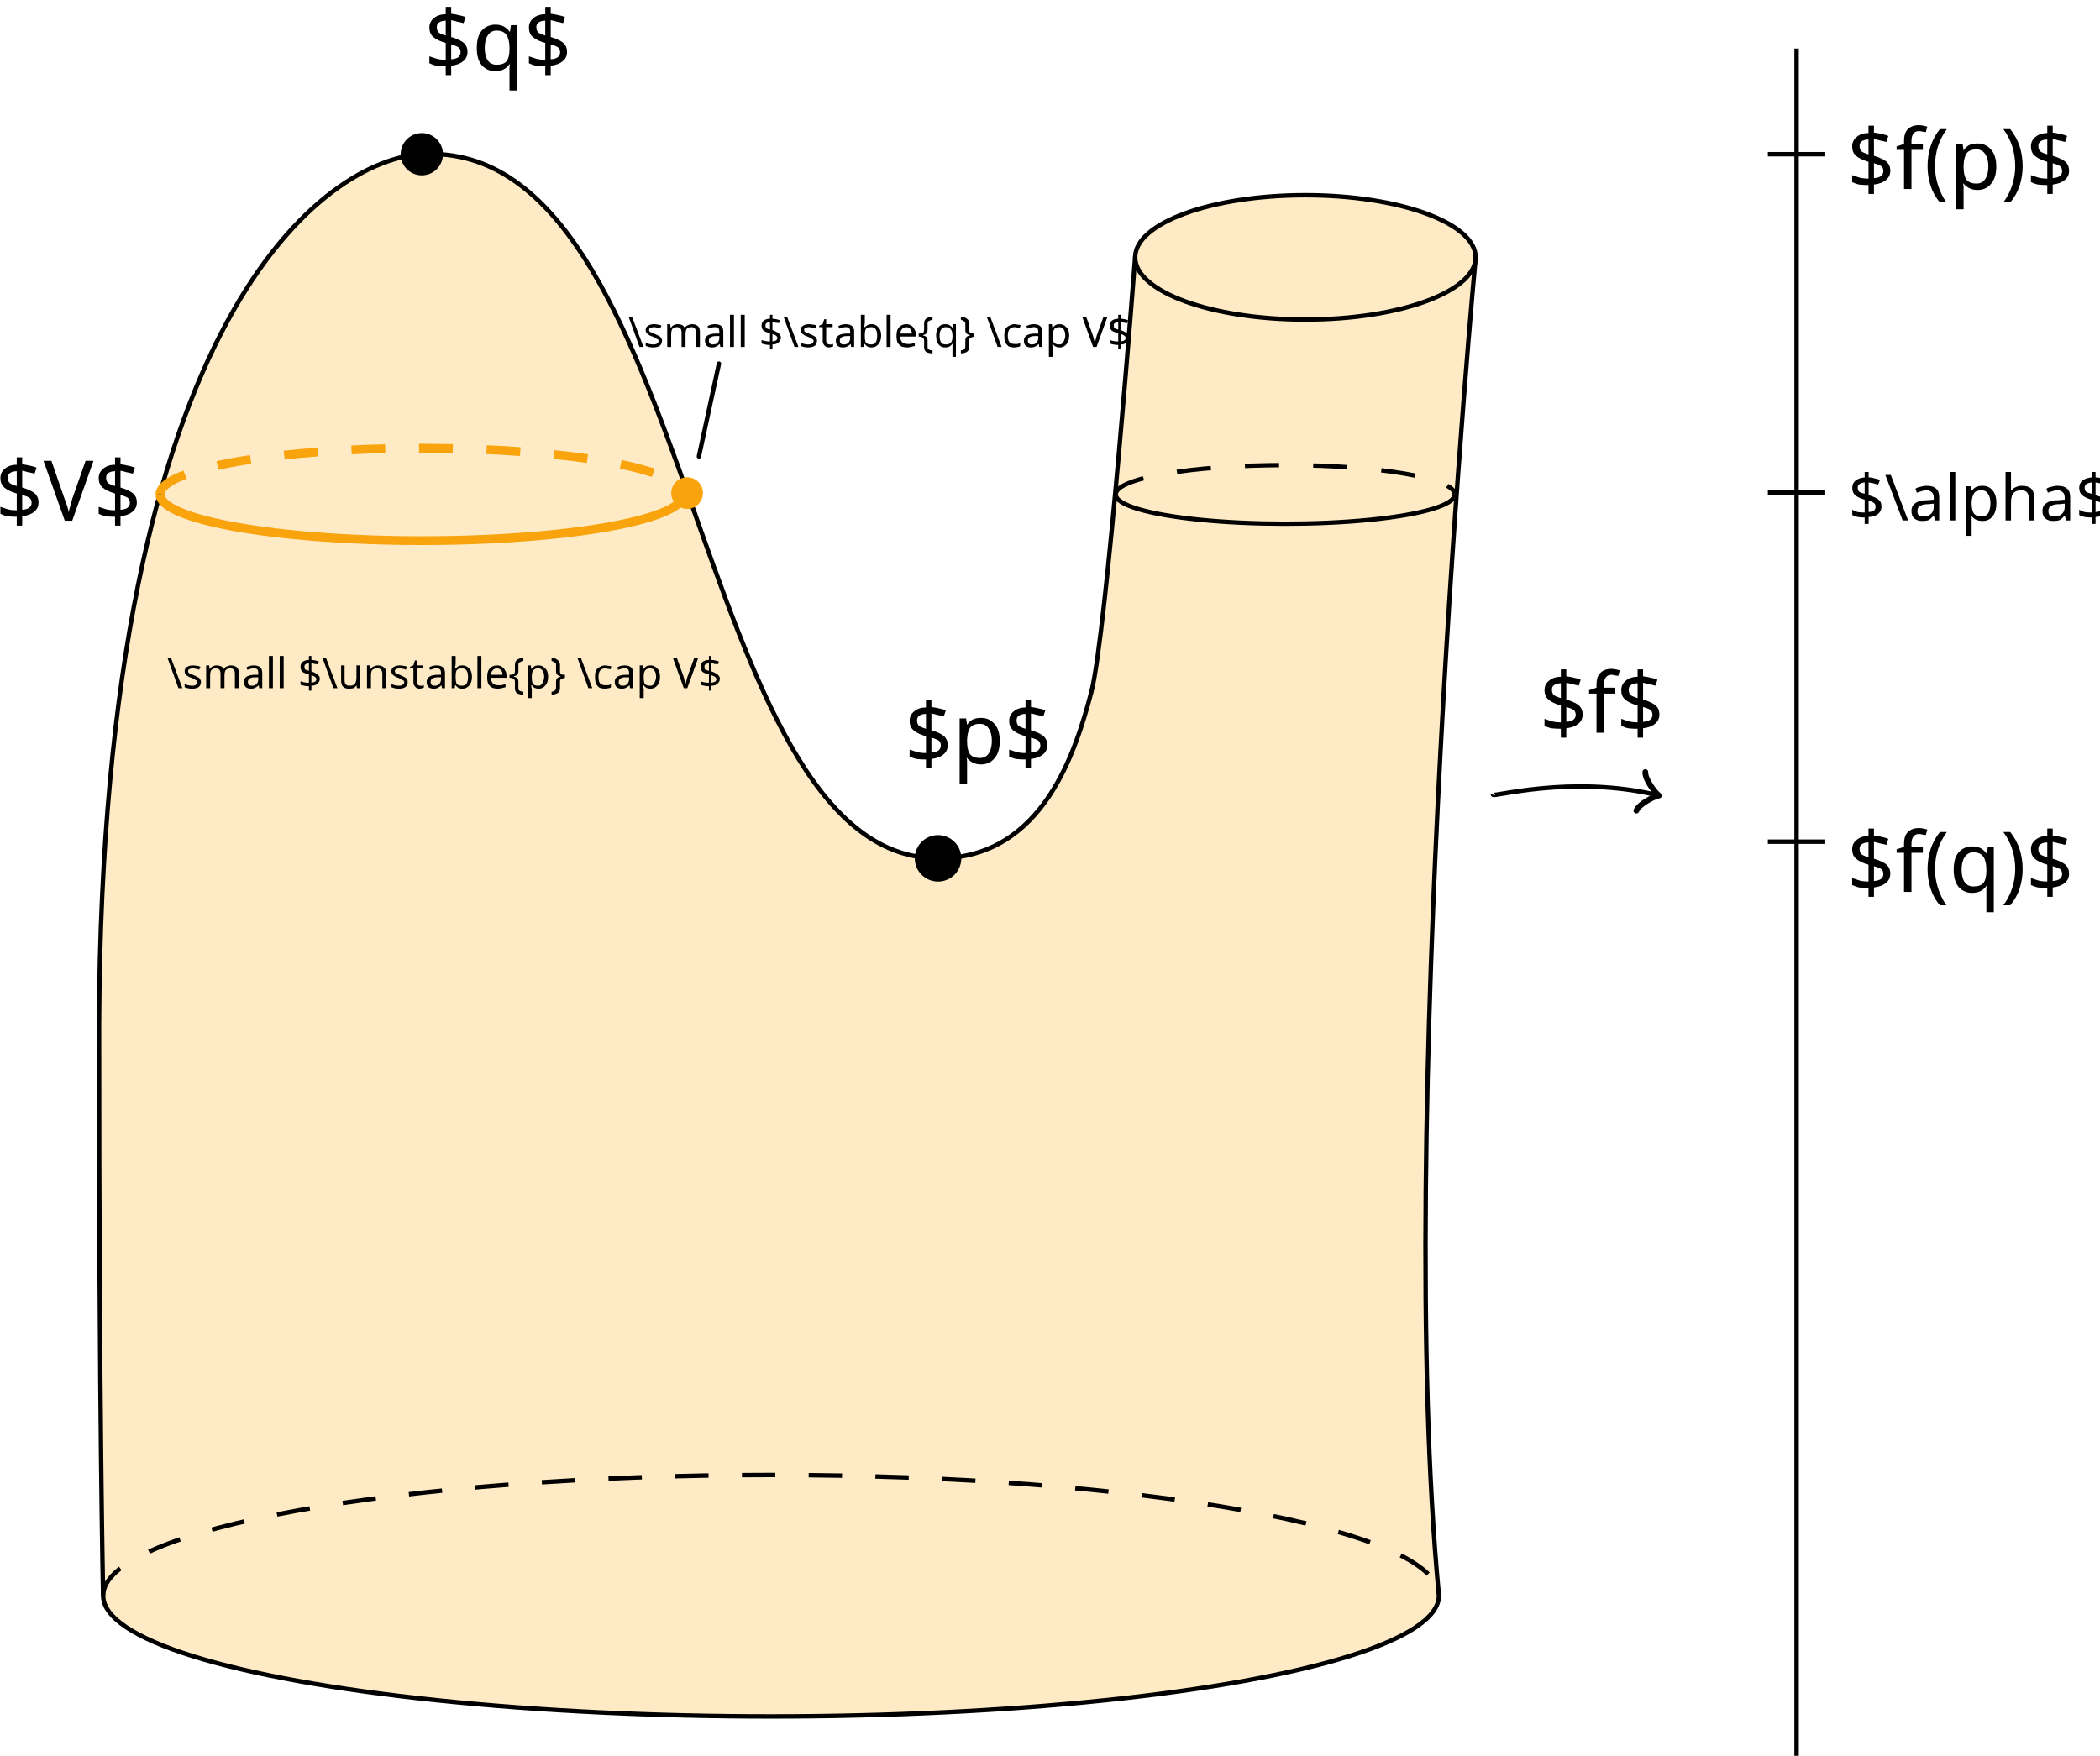
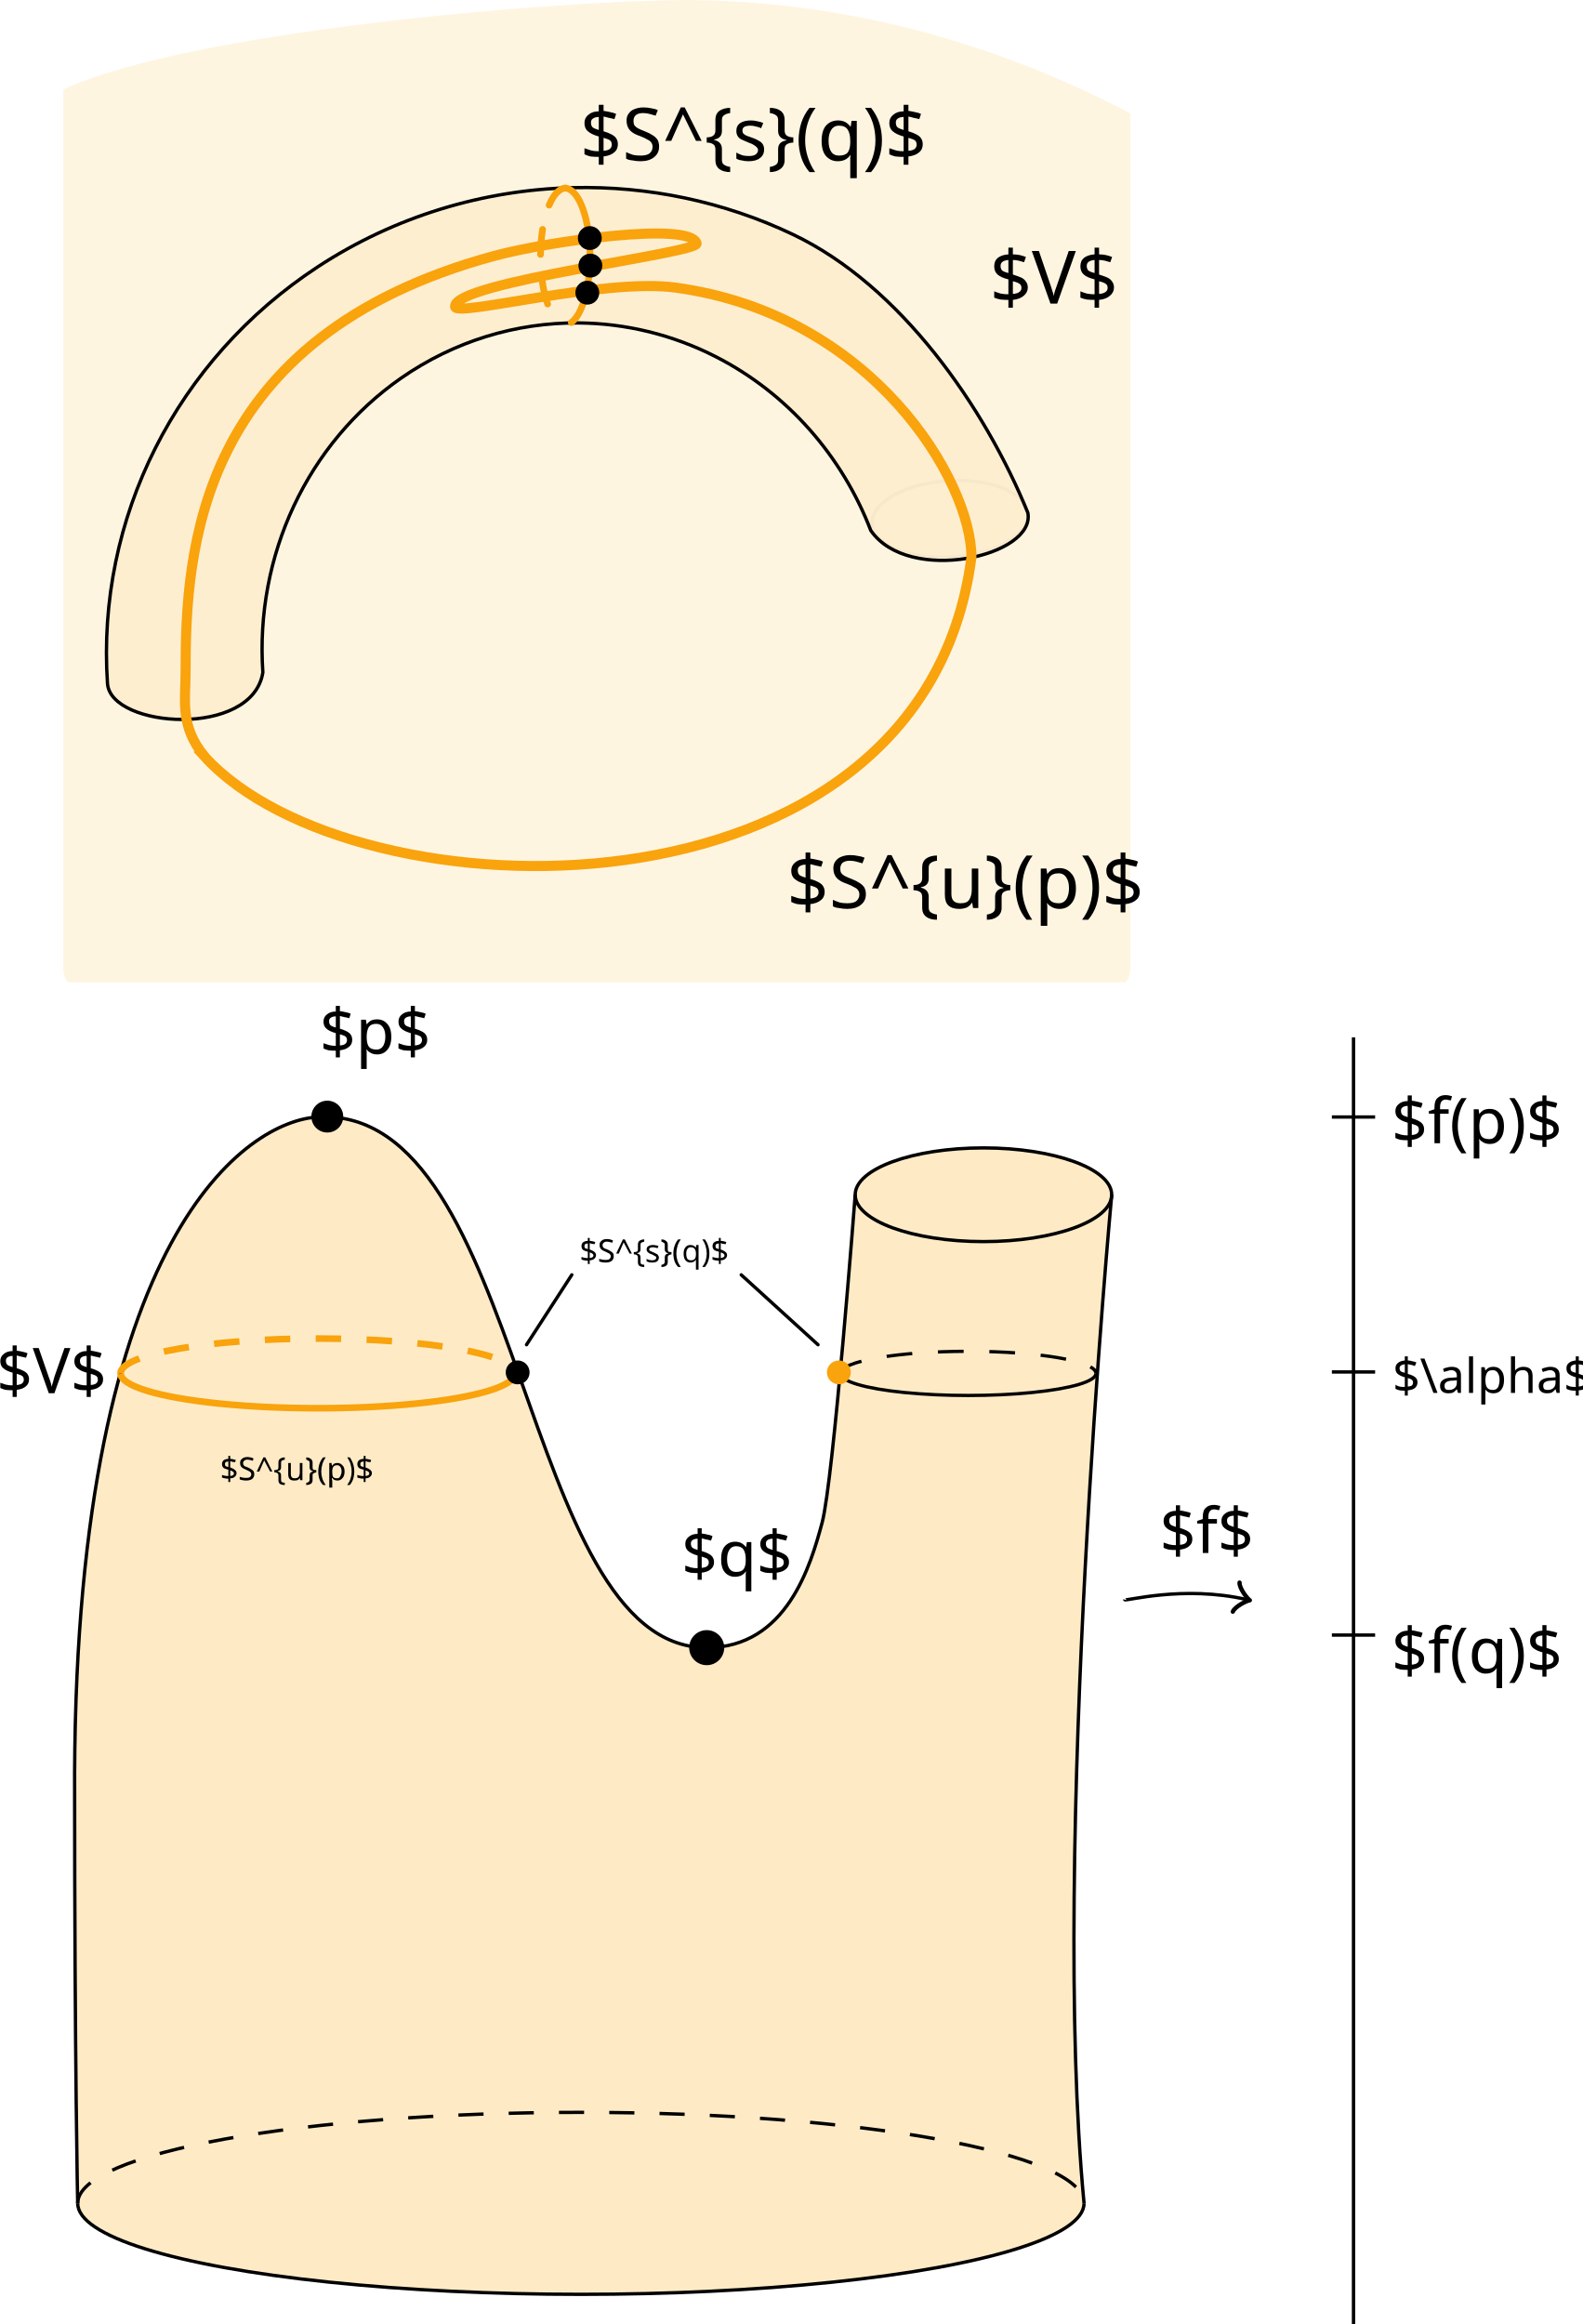
- <svg xmlns="http://www.w3.org/2000/svg" width="66.258mm" height="55.413mm" viewBox="0 0 66.258 55.413" version="1.1" id="svg8">
+ <svg xmlns="http://www.w3.org/2000/svg" width="66.258mm" height="97.322mm" viewBox="0 0 66.258 97.322" version="1.1" id="svg8">
  <defs id="defs2">
    <marker markerWidth="0.911" markerHeight="1.69" style="overflow:visible;stroke:#000000" refX="0" refY="0" orient="auto-start-reverse" id="marker-arrow-0.5308">
      <g id="g954" transform="scale(2.153529)">
        <path id="path952" style="fill:none;stroke:#000000;stroke-width:0.6;stroke-linecap:round;stroke-linejoin:round;stroke-miterlimit:10;stroke-dasharray:none;stroke-opacity:1" d="M -1.554,2.072 C -1.425,1.295 0,0.13 0.389,0 0,-0.13 -1.425,-1.295 -1.554,-2.072" />
      </g>
    </marker>
  </defs>
-   <g id="layer1" transform="translate(-67.2452,-202.7736)">
-     <path style="color:#000000;overflow:visible;opacity:1;vector-effect:none;fill:#feebc6;fill-opacity:1;stroke:none;stroke-width:0.14;stroke-linecap:butt;stroke-linejoin:miter;stroke-miterlimit:4;stroke-dasharray:none;stroke-dashoffset:0;stroke-opacity:1;marker-start:none;marker-end:none" d="m 80.957,207.634 c -0.132,-0.004 -0.267,-0.002 -0.403,0.006 -2.915,0.163 -10.086,4.816 -10.183,27.469 0,12.379 0.129,18.024 0.129,18.024 a 21.072,3.81 0 0 0 21.073,3.81 21.072,3.81 0 0 0 21.073,-3.81 c -1.411,-14.77 1.159,-42.236 1.159,-42.236 a 5.371,1.962 0 0 0 -5.372,-1.963 5.371,1.962 0 0 0 -5.371,1.963 c 0,0 -0.91,11.959 -1.385,13.732 -0.475,1.773 -1.478,5.234 -4.833,5.234 -7.747,0 -7.56,-22.006 -15.885,-22.228 z" id="ellipse1085" />
-     <path id="path826" d="m 103.061,210.896 c 0,0 -0.911,11.96 -1.386,13.732 -0.475,1.773 -1.478,5.234 -4.833,5.234 -7.87,0 -7.552,-22.71 -16.288,-22.222 -2.915,0.163 -10.086,4.816 -10.184,27.469 0,12.379 0.129,18.024 0.129,18.024" style="color:#000000;overflow:visible;opacity:1;vector-effect:none;fill:none;fill-opacity:1;stroke:#000000;stroke-width:0.14;stroke-linecap:butt;stroke-linejoin:miter;stroke-miterlimit:4;stroke-dasharray:none;stroke-dashoffset:0;stroke-opacity:1;marker-start:none;marker-end:none" />
-     <text x="80.637" y="204.991" style="font-size:2.646px;font-family:'Iosevka Term';-inkscape-font-specification:'Iosevka Term, Normal';fill:#000000;fill-opacity:1;stroke:none;stroke-width:0.265" xml:space="preserve" id="text836">
-       <tspan style="stroke-width:0.265" y="204.991" x="80.637" id="tspan834">$q$</tspan>
+   <g id="layer1" transform="translate(-67.2452,-151.3283)">
+     <path style="color:#000000;overflow:visible;opacity:1;vector-effect:none;fill:#feebc6;fill-opacity:1;stroke:none;stroke-width:0.14;stroke-linecap:butt;stroke-linejoin:miter;stroke-miterlimit:4;stroke-dasharray:none;stroke-dashoffset:0;stroke-opacity:1;marker-start:none;marker-end:none" d="m 80.957,198.098 c -0.132,-0.004 -0.267,-0.002 -0.403,0.006 -2.915,0.163 -10.086,4.816 -10.183,27.469 0,12.379 0.129,18.024 0.129,18.024 a 21.072,3.81 0 0 0 21.073,3.81 21.072,3.81 0 0 0 21.073,-3.81 c -1.411,-14.77 1.159,-42.236 1.159,-42.236 a 5.371,1.962 0 0 0 -5.372,-1.963 5.371,1.962 0 0 0 -5.371,1.963 c 0,0 -0.91,11.959 -1.385,13.732 -0.475,1.773 -1.478,5.234 -4.833,5.234 -7.747,0 -7.56,-22.006 -15.885,-22.228 z" id="ellipse1085" />
+     <path id="path826" d="m 103.061,201.361 c 0,0 -0.911,11.96 -1.386,13.732 -0.475,1.773 -1.478,5.234 -4.833,5.234 -7.87,0 -7.552,-22.71 -16.288,-22.222 -2.915,0.163 -10.086,4.816 -10.184,27.469 0,12.379 0.129,18.024 0.129,18.024" style="color:#000000;overflow:visible;opacity:1;vector-effect:none;fill:none;fill-opacity:1;stroke:#000000;stroke-width:0.14;stroke-linecap:butt;stroke-linejoin:miter;stroke-miterlimit:4;stroke-dasharray:none;stroke-dashoffset:0;stroke-opacity:1;marker-start:none;marker-end:none" />
+     <text x="80.637" y="195.455" style="font-size:2.646px;font-family:'Iosevka Term';-inkscape-font-specification:'Iosevka Term, Normal';fill:#000000;fill-opacity:1;stroke:none;stroke-width:0.265" xml:space="preserve" id="text836">
+       <tspan style="stroke-width:0.265" y="195.455" x="80.637" id="tspan834">$p$</tspan>
    </text>
-     <text id="text850" xml:space="preserve" style="font-size:2.646px;font-family:'Iosevka Term';-inkscape-font-specification:'Iosevka Term, Normal';fill:#000000;fill-opacity:1;stroke:none;stroke-width:0.265" y="226.867" x="95.788">
-       <tspan id="tspan848" x="95.788" y="226.867" style="stroke-width:0.265">$p$</tspan>
+     <text id="text850" xml:space="preserve" style="font-size:2.646px;font-family:'Iosevka Term';-inkscape-font-specification:'Iosevka Term, Normal';fill:#000000;fill-opacity:1;stroke:none;stroke-width:0.265" y="217.331" x="95.788">
+       <tspan id="tspan848" x="95.788" y="217.331" style="stroke-width:0.265">$q$</tspan>
    </text>
-     <ellipse style="color:#000000;overflow:visible;opacity:1;vector-effect:none;fill:none;fill-opacity:1;stroke:#000000;stroke-width:0.14;stroke-linecap:butt;stroke-linejoin:miter;stroke-miterlimit:4;stroke-dasharray:none;stroke-dashoffset:0;stroke-opacity:1;marker-start:none;marker-end:none" id="path840" cx="108.432" cy="210.896" rx="5.371" ry="1.962" />
-     <path style="color:#000000;overflow:visible;opacity:1;vector-effect:none;fill:none;fill-opacity:1;stroke:#000000;stroke-width:0.14;stroke-linecap:butt;stroke-linejoin:miter;stroke-miterlimit:4;stroke-dasharray:none;stroke-dashoffset:0;stroke-opacity:1;marker-start:none;marker-end:none" d="m 113.804,210.896 c 0,0 -2.57,27.467 -1.159,42.236" id="path852" />
-     <g id="g905">
+     <ellipse style="color:#000000;overflow:visible;opacity:1;vector-effect:none;fill:none;fill-opacity:1;stroke:#000000;stroke-width:0.14;stroke-linecap:butt;stroke-linejoin:miter;stroke-miterlimit:4;stroke-dasharray:none;stroke-dashoffset:0;stroke-opacity:1;marker-start:none;marker-end:none" id="path840" cx="108.432" cy="201.361" rx="5.371" ry="1.962" />
+     <path style="color:#000000;overflow:visible;opacity:1;vector-effect:none;fill:none;fill-opacity:1;stroke:#000000;stroke-width:0.14;stroke-linecap:butt;stroke-linejoin:miter;stroke-miterlimit:4;stroke-dasharray:none;stroke-dashoffset:0;stroke-opacity:1;marker-start:none;marker-end:none" d="m 113.804,201.361 c 0,0 -2.57,27.467 -1.159,42.236" id="path852" />
+     <g id="g905" transform="translate(0,-9.535593)">
      <path d="m 112.644,253.133 a 21.072,3.81 0 0 1 -10.536,3.3 21.072,3.81 0 0 1 -21.072,0 21.072,3.81 0 0 1 -10.536,-3.3" id="path850" style="color:#000000;overflow:visible;opacity:1;vector-effect:none;fill:none;fill-opacity:1;stroke:#000000;stroke-width:0.14;stroke-linecap:butt;stroke-linejoin:miter;stroke-miterlimit:4;stroke-dasharray:none;stroke-dashoffset:0;stroke-opacity:1;marker-start:none;marker-end:none" />
      <path d="m 70.499,253.133 a 21.072,3.81 0 0 1 21.072,-3.81 21.072,3.81 0 0 1 21.072,3.81" style="color:#000000;overflow:visible;opacity:1;vector-effect:none;fill:none;fill-opacity:1;stroke:#000000;stroke-width:0.14;stroke-linecap:butt;stroke-linejoin:miter;stroke-miterlimit:4;stroke-dasharray:1.053, 1.053;stroke-dashoffset:0;stroke-opacity:1;marker-start:none;marker-end:none" id="path854" />
    </g>
-     <path style="color:#000000;overflow:visible;opacity:1;vector-effect:none;fill:none;fill-opacity:1;stroke:#000000;stroke-width:0.14;stroke-linecap:butt;stroke-linejoin:miter;stroke-miterlimit:4;stroke-dasharray:none;stroke-dashoffset:0;stroke-opacity:1;marker-start:none;marker-end:url(#marker-arrow-0.5308)" d="m 114.351,227.853 c -0.023,0.091 2.434,-0.624 5.122,0" id="path942" />
-     <text id="text978" xml:space="preserve" style="font-size:2.646px;font-family:'Iosevka Term';-inkscape-font-specification:'Iosevka Term, Normal';fill:#000000;fill-opacity:1;stroke:none;stroke-width:0.265" y="225.899" x="115.82">
-       <tspan id="tspan976" x="115.82" y="225.899" style="stroke-width:0.265">$f$</tspan>
+     <path style="color:#000000;overflow:visible;opacity:1;vector-effect:none;fill:none;fill-opacity:1;stroke:#000000;stroke-width:0.14;stroke-linecap:butt;stroke-linejoin:miter;stroke-miterlimit:4;stroke-dasharray:none;stroke-dashoffset:0;stroke-opacity:1;marker-start:none;marker-end:url(#marker-arrow-0.5308)" d="m 114.351,218.317 c -0.023,0.091 2.434,-0.624 5.122,0" id="path942" />
+     <text id="text978" xml:space="preserve" style="font-size:2.646px;font-family:'Iosevka Term';-inkscape-font-specification:'Iosevka Term, Normal';fill:#000000;fill-opacity:1;stroke:none;stroke-width:0.265" y="216.363" x="115.82">
+       <tspan id="tspan976" x="115.82" y="216.363" style="stroke-width:0.265">$f$</tspan>
    </text>
-     <path style="color:#000000;overflow:visible;opacity:1;vector-effect:none;fill:none;fill-opacity:1;stroke:#000000;stroke-width:0.14;stroke-linecap:butt;stroke-linejoin:miter;stroke-miterlimit:4;stroke-dasharray:none;stroke-dashoffset:0;stroke-opacity:1;marker-start:none;marker-end:none" d="m 123.93,204.305 v 53.881" id="path990" />
-     <text id="text1010" xml:space="preserve" style="font-size:2.646px;font-family:'Iosevka Term';-inkscape-font-specification:'Iosevka Term, Normal';fill:#000000;fill-opacity:1;stroke:none;stroke-width:0.265" y="208.739" x="125.527">
-       <tspan id="tspan1008" x="125.527" y="208.739" style="stroke-width:0.265">$f(p)$</tspan>
+     <path style="color:#000000;overflow:visible;opacity:1;vector-effect:none;fill:none;fill-opacity:1;stroke:#000000;stroke-width:0.14;stroke-linecap:butt;stroke-linejoin:miter;stroke-miterlimit:4;stroke-dasharray:none;stroke-dashoffset:0;stroke-opacity:1;marker-start:none;marker-end:none" d="m 123.93,194.769 v 53.881" id="path990" />
+     <text id="text1010" xml:space="preserve" style="font-size:2.646px;font-family:'Iosevka Term';-inkscape-font-specification:'Iosevka Term, Normal';fill:#000000;fill-opacity:1;stroke:none;stroke-width:0.265" y="199.203" x="125.527">
+       <tspan id="tspan1008" x="125.527" y="199.203" style="stroke-width:0.265">$f(p)$</tspan>
    </text>
-     <text x="125.527" y="230.921" style="font-size:2.646px;font-family:'Iosevka Term';-inkscape-font-specification:'Iosevka Term, Normal';fill:#000000;fill-opacity:1;stroke:none;stroke-width:0.265" xml:space="preserve" id="text1026">
-       <tspan style="stroke-width:0.265" y="230.921" x="125.527" id="tspan1024">$f(q)$</tspan>
+     <text x="125.527" y="221.385" style="font-size:2.646px;font-family:'Iosevka Term';-inkscape-font-specification:'Iosevka Term, Normal';fill:#000000;fill-opacity:1;stroke:none;stroke-width:0.265" xml:space="preserve" id="text1026">
+       <tspan style="stroke-width:0.265" y="221.385" x="125.527" id="tspan1024">$f(q)$</tspan>
    </text>
-     <circle id="circle832" style="fill:#000000;stroke:none;stroke-width:1" cx="96.842" cy="229.862" r="0.734" />
-     <circle r="0.667" cy="207.64" cx="80.554" style="fill:#000000;stroke:none;stroke-width:1" id="path830" />
-     <path style="color:#000000;overflow:visible;opacity:1;vector-effect:none;fill:none;fill-opacity:1;stroke:#000000;stroke-width:0.14;stroke-linecap:butt;stroke-linejoin:miter;stroke-miterlimit:4;stroke-dasharray:none;stroke-dashoffset:0;stroke-opacity:1;marker-start:none;marker-end:none" d="m 123.024,207.64 h 1.811" id="path858" />
-     <path id="path860" d="m 123.024,229.336 h 1.811" style="color:#000000;overflow:visible;opacity:1;vector-effect:none;fill:none;fill-opacity:1;stroke:#000000;stroke-width:0.14;stroke-linecap:butt;stroke-linejoin:miter;stroke-miterlimit:4;stroke-dasharray:none;stroke-dashoffset:0;stroke-opacity:1;marker-start:none;marker-end:none" />
-     <text x="125.561" y="219.197" style="font-size:2.013px;font-family:'Iosevka Term';-inkscape-font-specification:'Iosevka Term, Normal';fill:#000000;fill-opacity:1;stroke:none;stroke-width:0.265" xml:space="preserve" id="text899">
-       <tspan style="stroke-width:0.265" y="219.197" x="125.561" id="tspan897">$\alpha$</tspan>
+     <circle id="circle832" style="fill:#000000;stroke:none;stroke-width:1" cx="96.842" cy="220.327" r="0.734" />
+     <circle r="0.667" cy="198.088" cx="80.953" style="fill:#000000;stroke:none;stroke-width:1" id="path830" />
+     <path style="color:#000000;overflow:visible;opacity:1;vector-effect:none;fill:none;fill-opacity:1;stroke:#000000;stroke-width:0.14;stroke-linecap:butt;stroke-linejoin:miter;stroke-miterlimit:4;stroke-dasharray:none;stroke-dashoffset:0;stroke-opacity:1;marker-start:none;marker-end:none" d="m 123.024,198.105 h 1.811" id="path858" />
+     <path id="path860" d="m 123.024,219.8 h 1.811" style="color:#000000;overflow:visible;opacity:1;vector-effect:none;fill:none;fill-opacity:1;stroke:#000000;stroke-width:0.14;stroke-linecap:butt;stroke-linejoin:miter;stroke-miterlimit:4;stroke-dasharray:none;stroke-dashoffset:0;stroke-opacity:1;marker-start:none;marker-end:none" />
+     <text x="125.561" y="209.661" style="font-size:2.013px;font-family:'Iosevka Term';-inkscape-font-specification:'Iosevka Term, Normal';fill:#000000;fill-opacity:1;stroke:none;stroke-width:0.265" xml:space="preserve" id="text899">
+       <tspan style="stroke-width:0.265" y="209.661" x="125.561" id="tspan897">$\alpha$</tspan>
    </text>
-     <path id="path901" d="m 123.024,218.317 h 1.811" style="color:#000000;overflow:visible;opacity:1;vector-effect:none;fill:none;fill-opacity:1;stroke:#000000;stroke-width:0.14;stroke-linecap:butt;stroke-linejoin:miter;stroke-miterlimit:4;stroke-dasharray:none;stroke-dashoffset:0;stroke-opacity:1;marker-start:none;marker-end:none" />
-     <g id="g911" transform="matrix(0.253905,0,0,0.2426746,84.54449,156.9481)" style="stroke-width:4.029">
+     <path id="path901" d="m 123.024,208.782 h 1.811" style="color:#000000;overflow:visible;opacity:1;vector-effect:none;fill:none;fill-opacity:1;stroke:#000000;stroke-width:0.14;stroke-linecap:butt;stroke-linejoin:miter;stroke-miterlimit:4;stroke-dasharray:none;stroke-dashoffset:0;stroke-opacity:1;marker-start:none;marker-end:none" />
+     <g id="g911" transform="matrix(0.253905,0,0,0.2426746,84.54449,147.4125)" style="stroke-width:4.029">
      <path style="color:#000000;overflow:visible;opacity:1;vector-effect:none;fill:none;fill-opacity:1;stroke:#000000;stroke-width:0.566;stroke-linecap:butt;stroke-linejoin:miter;stroke-miterlimit:4;stroke-dasharray:none;stroke-dashoffset:0;stroke-opacity:1;marker-start:none;marker-end:none" id="path907" d="m 112.644,253.133 a 21.072,3.81 0 0 1 -10.536,3.3 21.072,3.81 0 0 1 -21.072,0 21.072,3.81 0 0 1 -10.536,-3.3" />
      <path id="path909" style="color:#000000;overflow:visible;opacity:1;vector-effect:none;fill:none;fill-opacity:1;stroke:#000000;stroke-width:0.566;stroke-linecap:butt;stroke-linejoin:miter;stroke-miterlimit:4;stroke-dasharray:4.243, 4.243;stroke-dashoffset:0;stroke-opacity:1;marker-start:none;marker-end:none" d="m 70.499,253.133 a 21.072,3.81 0 0 1 21.072,-3.81 21.072,3.81 0 0 1 21.072,3.81" />
    </g>
-     <g style="stroke:#f9a30d;stroke-width:0.725;stroke-miterlimit:4;stroke-dasharray:none;fill:none;fill-opacity:1;marker-end:none;marker-start:none;stroke-opacity:1" transform="matrix(0.3919709,0,0,0.382836,44.66121,121.4686)" id="g919">
+     <g style="fill:none;fill-opacity:1;stroke:#f9a30d;stroke-width:0.725;stroke-miterlimit:4;stroke-dasharray:none;stroke-opacity:1;marker-start:none;marker-end:none" transform="matrix(0.3919709,0,0,0.382836,44.66121,111.933)" id="g919">
      <path d="m 112.644,253.133 a 21.072,3.81 0 0 1 -10.536,3.3 21.072,3.81 0 0 1 -21.072,0 21.072,3.81 0 0 1 -10.536,-3.3" id="path915" style="color:#000000;overflow:visible;opacity:1;vector-effect:none;fill:none;fill-opacity:1;stroke:#f9a30d;stroke-width:0.725;stroke-linecap:butt;stroke-linejoin:miter;stroke-miterlimit:4;stroke-dasharray:none;stroke-dashoffset:0;stroke-opacity:1;marker-start:none;marker-end:none" />
      <path d="m 70.499,253.133 a 21.072,3.81 0 0 1 21.072,-3.81 21.072,3.81 0 0 1 21.072,3.81" style="color:#000000;overflow:visible;opacity:1;vector-effect:none;fill:none;fill-opacity:1;stroke:#f9a30d;stroke-width:0.725;stroke-linecap:butt;stroke-linejoin:miter;stroke-miterlimit:4;stroke-dasharray:2.719, 2.719;stroke-dashoffset:0;stroke-opacity:1;marker-start:none;marker-end:none" id="path917" />
    </g>
-     <text id="text923" xml:space="preserve" style="font-size:2.646px;font-family:'Iosevka Term';-inkscape-font-specification:'Iosevka Term, Normal';fill:#000000;fill-opacity:1;stroke:none;stroke-width:0.265" x="67.1" y="219.208">
-       <tspan id="tspan921" x="67.1" y="219.208" style="stroke-width:0.265">$V$</tspan>
+     <text id="text923" xml:space="preserve" style="font-size:2.646px;font-family:'Iosevka Term';-inkscape-font-specification:'Iosevka Term, Normal';fill:#000000;fill-opacity:1;stroke:none;stroke-width:0.265" x="67.1" y="209.673">
+       <tspan id="tspan921" x="67.1" y="209.673" style="stroke-width:0.265">$V$</tspan>
    </text>
-     <circle id="path935" style="fill:#f9a30d;fill-opacity:1;stroke:none;stroke-width:1" cx="88.924" cy="218.335" r="0.5" />
-     <text id="text973" xml:space="preserve" style="font-size:1.323px;font-family:'Iosevka Term';-inkscape-font-specification:'Iosevka Term, Normal';fill:#000000;fill-opacity:1;stroke:none;stroke-width:0.265" x="87.061" y="213.721">
-       <tspan id="tspan971" x="87.061" y="213.721" style="stroke-width:0.265">\small $\stable{q} \cap V$</tspan>
+     <circle id="path935" style="fill:#000000;fill-opacity:1;stroke:none;stroke-width:1" cx="88.924" cy="208.8" r="0.5" />
+     <text id="text973" xml:space="preserve" style="font-size:1.323px;font-family:'Iosevka Term';-inkscape-font-specification:'Iosevka Term, Normal';fill:#000000;fill-opacity:1;stroke:none;stroke-width:0.265" x="91.518" y="204.185">
+       <tspan id="tspan971" x="91.518" y="204.185" style="stroke-width:0.265">$S^{s}(q)$</tspan>
    </text>
-     <text y="224.494" x="72.514" style="font-size:1.323px;font-family:'Iosevka Term';-inkscape-font-specification:'Iosevka Term, Normal';fill:#000000;fill-opacity:1;stroke:none;stroke-width:0.265" xml:space="preserve" id="text992">
-       <tspan style="stroke-width:0.265" y="224.494" x="72.514" id="tspan990">\small $\unstable{p} \cap V$</tspan>
+     <text y="213.312" x="76.465" style="font-size:1.323px;font-family:'Iosevka Term';-inkscape-font-specification:'Iosevka Term, Normal';fill:#000000;fill-opacity:1;stroke:none;stroke-width:0.265" xml:space="preserve" id="text992">
+       <tspan style="stroke-width:0.265" y="213.312" x="76.465" id="tspan990">$S^{u}(p)$</tspan>
    </text>
-     <path style="color:#000000;overflow:visible;opacity:1;vector-effect:none;fill:none;fill-opacity:1;stroke:black;stroke-width:0.14;stroke-linecap:round;stroke-linejoin:miter;stroke-miterlimit:4;stroke-dasharray:none;stroke-dashoffset:0;stroke-opacity:1;marker-start:none;marker-end:none" d="m 89.929,214.25 -0.632,2.927" id="path994" />
+     <path style="color:#000000;overflow:visible;opacity:1;vector-effect:none;fill:none;fill-opacity:1;stroke:#000000;stroke-width:0.14;stroke-linecap:round;stroke-linejoin:miter;stroke-miterlimit:4;stroke-dasharray:none;stroke-dashoffset:0;stroke-opacity:1;marker-start:none;marker-end:none" d="m 91.192,204.714 -1.896,2.927" id="path994" />
+     <circle r="0.5" cy="208.8" cx="102.377" style="fill:#f9a30d;fill-opacity:1;stroke:none;stroke-width:1" id="circle52" />
+     <path id="path54" d="m 98.287,204.714 3.216,2.927" style="color:#000000;overflow:visible;opacity:1;vector-effect:none;fill:none;fill-opacity:1;stroke:#000000;stroke-width:0.14;stroke-linecap:round;stroke-linejoin:miter;stroke-miterlimit:4;stroke-dasharray:none;stroke-dashoffset:0;stroke-opacity:1;marker-start:none;marker-end:none" />
+     <g id="g1102" transform="matrix(1.163167,0,0,1.163167,67.29546,-119.8349)" style="stroke-width:0.86">
+       <path style="color:#000000;overflow:visible;opacity:0.521;vector-effect:none;fill:#feebc6;fill-opacity:1;stroke:none;stroke-width:0.121;stroke-linecap:round;stroke-linejoin:miter;stroke-miterlimit:4;stroke-dasharray:none;stroke-dashoffset:0;stroke-opacity:1;marker-start:none;marker-end:none" d="m 24.704,233.125 c 5.463,0.032 10.873,1.416 15.952,4.081 v 30.723 c 0,0.311 -0.099,0.561 -0.222,0.561 H 2.456 c -0.123,0 -0.222,-0.25 -0.222,-0.561 v -31.583 c 4.582,-2.11 17.62,-3.198 22.47,-3.221 z" id="path1225-1" />
+       <g transform="translate(-86.59348)" id="g1063" style="stroke-width:0.86">
+         <g style="stroke-width:0.979" id="g1024" transform="matrix(-0.8783441,0,0,0.8780145,186.811,42.28208)">
+           <path style="color:#000000;overflow:visible;opacity:0.634;vector-effect:none;fill:#feebc6;fill-opacity:1;stroke:none;stroke-width:0.137;stroke-linecap:butt;stroke-linejoin:miter;stroke-miterlimit:4;stroke-dasharray:none;stroke-dashoffset:0;stroke-opacity:1;marker-start:none;marker-end:none" d="m 90.081,225.047 c -2.88,0.016 -5.764,0.652 -8.436,1.923 -4.415,2.1 -7.87,7.088 -9.629,11.412 -0.345,1.778 4.887,2.976 6.437,0.729 1.179,-3.063 3.419,-5.626 6.352,-7.125 1.785,-0.912 3.71,-1.371 5.63,-1.386 2.552,-0.02 5.092,0.743 7.278,2.267 3.83,2.67 5.988,7.269 5.661,12.064 0.432,2.7 6.218,2.287 6.369,0.464 0.463,-6.778 -2.822,-13.294 -8.618,-17.095 -3.156,-2.07 -6.796,-3.163 -10.467,-3.248 -0.192,-0.004 -0.384,-0.006 -0.576,-0.005 z" id="path1018" />
+           <path d="m 90.434,230.599 c 2.552,-0.02 5.092,0.744 7.278,2.267 3.83,2.67 5.988,7.269 5.66,12.064 0.432,2.7 6.218,2.287 6.369,0.464 0.463,-6.778 -2.822,-13.294 -8.618,-17.094 -3.156,-2.07 -6.796,-3.163 -10.467,-3.248 v 0 c -3.07,-0.071 -6.162,0.562 -9.012,1.918 -4.415,2.1 -7.87,7.088 -9.629,11.411 -0.345,1.778 4.888,2.976 6.437,0.729 v 0 c 1.179,-3.063 3.418,-5.626 6.351,-7.125 1.785,-0.912 3.71,-1.371 5.63,-1.386 z" style="color:#000000;overflow:visible;opacity:1;vector-effect:none;fill:none;fill-opacity:1;stroke:#000000;stroke-width:0.137;stroke-linecap:butt;stroke-linejoin:miter;stroke-miterlimit:4;stroke-dasharray:none;stroke-dashoffset:0;stroke-opacity:1;marker-start:none;marker-end:none" id="path1020" />
+           <ellipse transform="matrix(0.9977901,0.06644489,-0.06985411,0.9975572,0,0)" style="color:#000000;overflow:visible;opacity:0.026;vector-effect:none;fill:none;fill-opacity:1;stroke:#000000;stroke-width:0.137;stroke-linecap:butt;stroke-linejoin:miter;stroke-miterlimit:4;stroke-dasharray:none;stroke-dashoffset:0;stroke-opacity:1;marker-start:none;marker-end:none" id="ellipse1022" cx="91.695" cy="233.11" rx="3.2" ry="1.564" />
+         </g>
+         <g transform="translate(74.03593)" id="g1030" style="stroke:#f9a30d;stroke-width:0.86;stroke-opacity:1">
+           <path style="color:#000000;overflow:visible;opacity:1;vector-effect:none;fill:none;fill-opacity:1;stroke:#f9a30d;stroke-width:0.241;stroke-linecap:round;stroke-linejoin:miter;stroke-miterlimit:4;stroke-dasharray:none;stroke-dashoffset:0;stroke-opacity:1;marker-start:none;marker-end:none" id="path1026" d="m 32.847,239.897 a 0.912,2.463 0 0 1 0.904,2.141 0.912,2.463 0 0 1 -0.668,2.7" />
+           <path d="m -32.888,239.897 a 0.912,2.463 0 0 1 0.904,2.141 0.912,2.463 0 0 1 -0.668,2.7" id="path1028" style="color:#000000;overflow:visible;opacity:1;vector-effect:none;fill:none;fill-opacity:1;stroke:#f9a30d;stroke-width:0.241;stroke-linecap:round;stroke-linejoin:miter;stroke-miterlimit:4;stroke-dasharray:0.906, 0.906;stroke-dashoffset:0;stroke-opacity:1;marker-start:none;marker-end:none" transform="scale(-1,1)" />
+         </g>
+         <path id="path1034" d="m 93.92,260.366 c -0.904,-1.101 -0.688,-1.99 -0.688,-3.052 0,-4.354 0.401,-12.059 11.095,-14.971 1.987,-0.541 7.097,-1.249 7.304,-0.456 0.093,0.358 -8.794,1.386 -8.695,2.282 0.042,0.379 5.352,-1.038 7.925,-0.691 7.108,0.958 10.666,6.965 10.666,9.709 -1.76,13.576 -22.221,13.088 -27.608,7.179 z" style="color:#000000;overflow:visible;opacity:1;vector-effect:none;fill:none;fill-opacity:1;stroke:#f9a30d;stroke-width:0.362;stroke-linecap:round;stroke-linejoin:miter;stroke-miterlimit:4;stroke-dasharray:none;stroke-dashoffset:0;stroke-opacity:1;marker-start:none;marker-end:none" />
+         <text x="114.881" y="265.817" style="font-size:2.646px;font-family:'Iosevka Term';-inkscape-font-specification:'Iosevka Term, Normal';fill:#000000;fill-opacity:1;stroke:none;stroke-width:0.227" xml:space="preserve" id="text1038">
+           <tspan style="stroke-width:0.227" y="265.817" x="114.881" id="tspan1036">$S^{u}(p)$</tspan>
+         </text>
+         <text id="text1042" xml:space="preserve" style="font-size:2.646px;font-family:'Iosevka Term';-inkscape-font-specification:'Iosevka Term, Normal';fill:#000000;fill-opacity:1;stroke:none;stroke-width:0.227" y="238.9" x="107.438">
+           <tspan id="tspan1040" x="107.438" y="238.9" style="stroke-width:0.227">$S^{s}(q)$</tspan>
+         </text>
+       </g>
+     </g>
+     <text id="text95" xml:space="preserve" style="font-size:3.078px;font-family:'Iosevka Term';-inkscape-font-specification:'Iosevka Term, Normal';fill:#000000;fill-opacity:1;stroke:none;stroke-width:0.265" x="108.697" y="164.042">
+       <tspan id="tspan93" x="108.697" y="164.042" style="stroke-width:0.265">$V$</tspan>
+     </text>
+     <circle id="path107" style="fill:#000000;stroke:none;stroke-width:1" cx="91.946" cy="161.298" r="0.5" />
+     <circle r="0.5" cy="162.451" cx="91.97" style="fill:#000000;stroke:none;stroke-width:1" id="circle109" />
+     <circle id="circle111" style="fill:#000000;stroke:none;stroke-width:1" cx="91.842" cy="163.585" r="0.5" />
  </g>
</svg>
